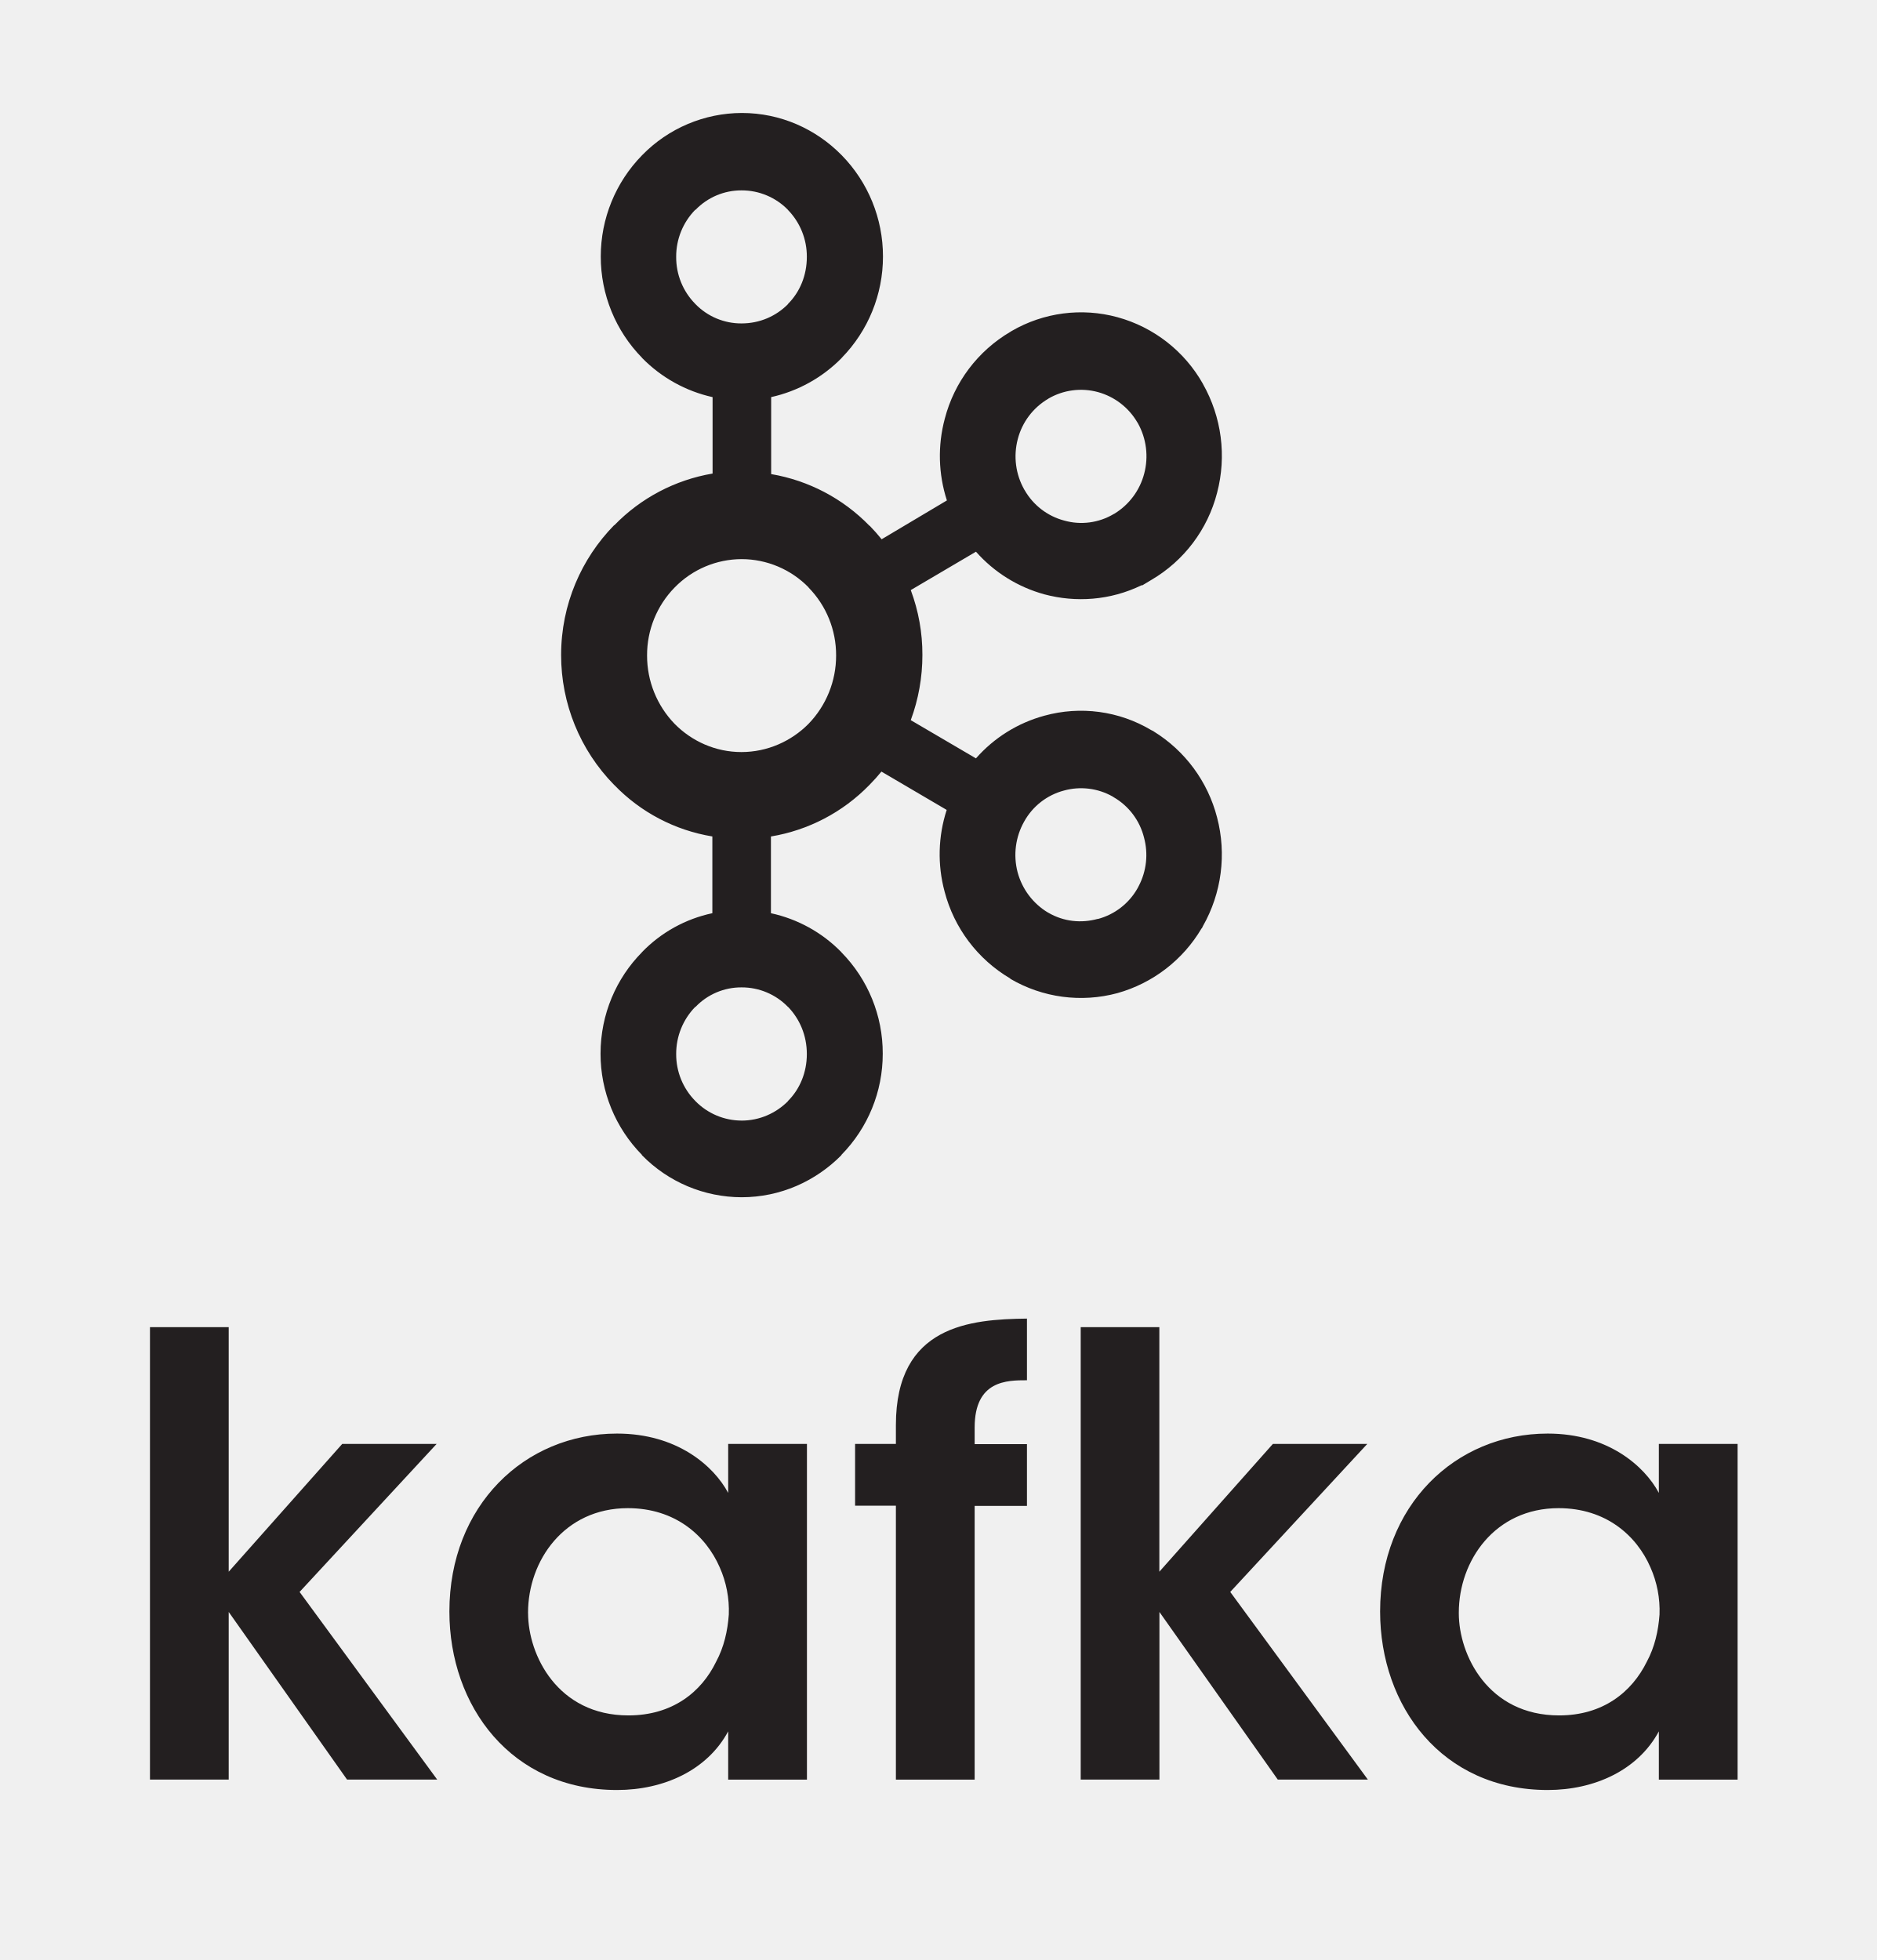
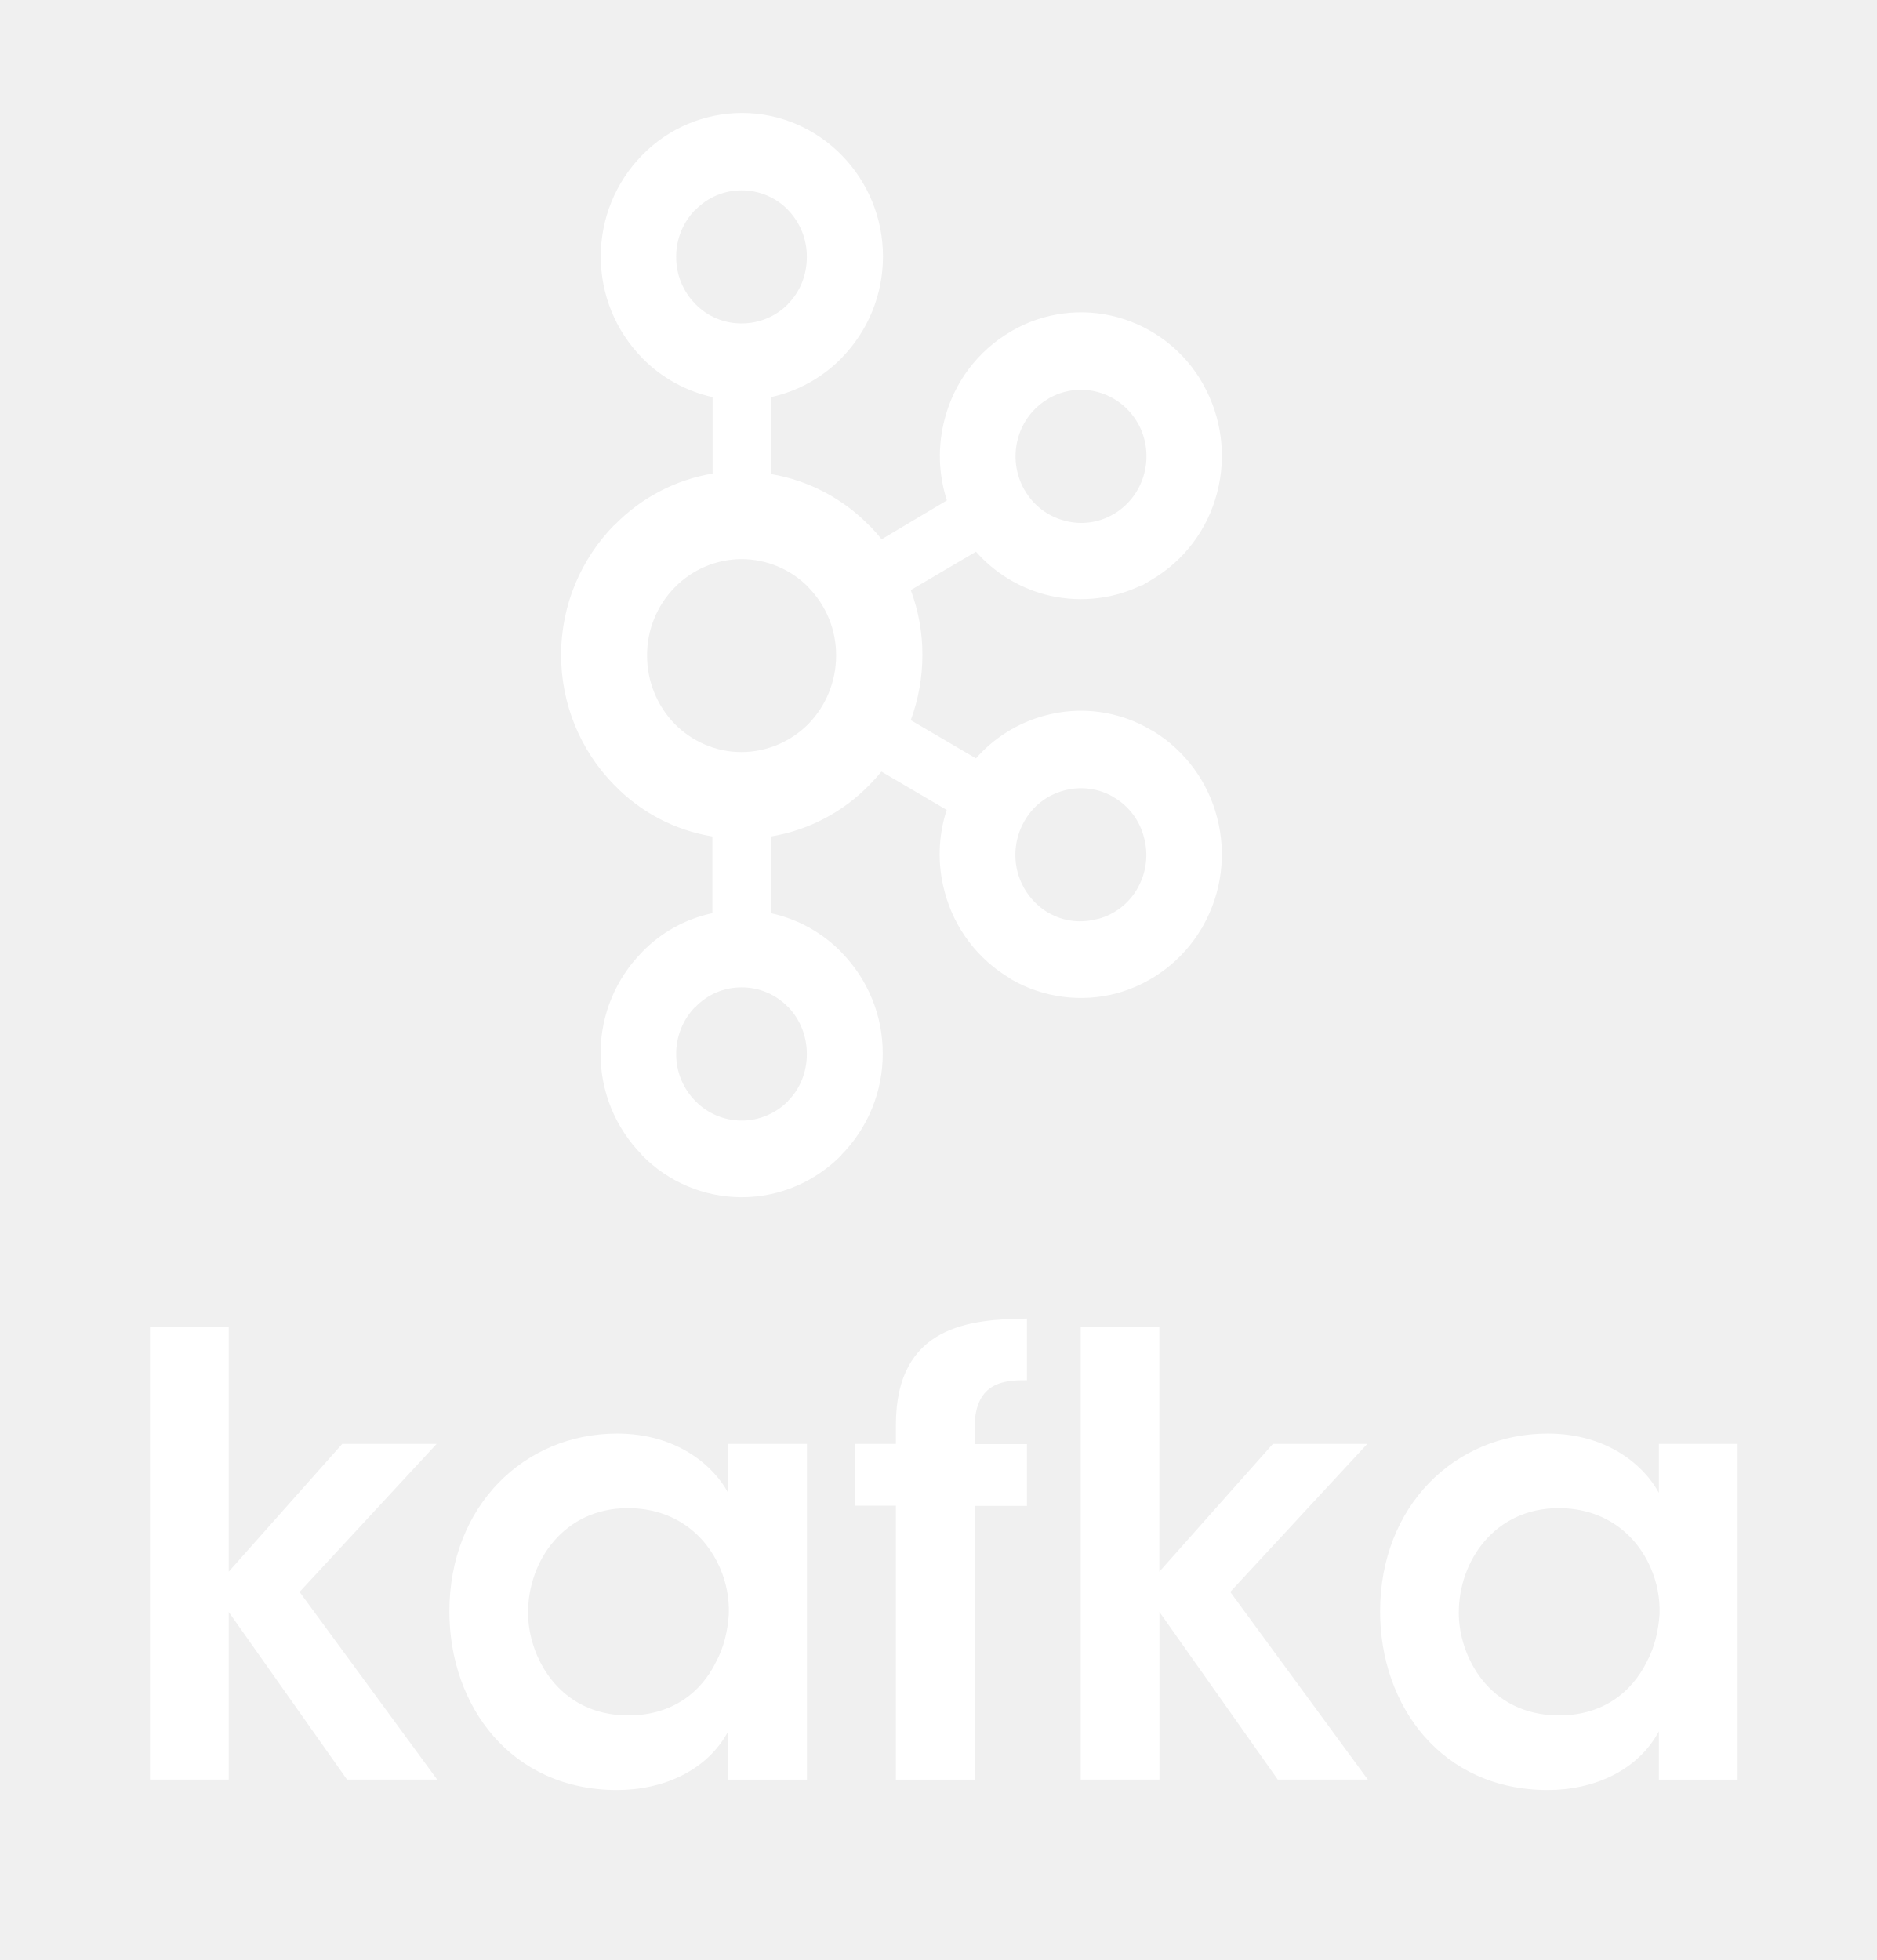
- <svg xmlns="http://www.w3.org/2000/svg" width="2394" height="2500" preserveAspectRatio="xMidYMid" fill="#231f20" viewBox="0 0 90 94">
+ <svg xmlns="http://www.w3.org/2000/svg" width="2394" height="2500" preserveAspectRatio="xMidYMid" fill="#ffffff" viewBox="0 0 90 94">
  <path d="M37.78 10.063a3.1 3.1 0 0 0-2.224-.933 3.05 3.05 0 0 0-2.208.933h-.015a3.2 3.2 0 0 0-.913 2.257 3.18 3.18 0 0 0 .913 2.252l.015.016a3.06 3.06 0 0 0 2.208.923c.874 0 1.658-.35 2.224-.923l.006-.016c.566-.568.9-1.363.9-2.252a3.2 3.2 0 0 0-.911-2.257h-.006zm-2.224 43.68c.874 0 1.658-.362 2.224-.93l.006-.016c.566-.566.9-1.366.9-2.245 0-.9-.345-1.686-.9-2.262h-.006a3.08 3.08 0 0 0-2.224-.936 3.03 3.03 0 0 0-2.208.936h-.015a3.22 3.22 0 0 0-.913 2.262 3.18 3.18 0 0 0 .913 2.245l.015.016a3.1 3.1 0 0 0 2.208.929zm17.084-9.668a3.1 3.1 0 0 0 1.91-1.482l.058-.112a3.2 3.2 0 0 0 .248-2.311 3.1 3.1 0 0 0-1.462-1.94l-.044-.03a3.08 3.08 0 0 0-2.334-.286 3.08 3.08 0 0 0-1.908 1.487 3.26 3.26 0 0 0-.316 2.425 3.23 3.23 0 0 0 1.461 1.942h.005c.75.44 1.597.517 2.383.3zm-13.866-15.9a4.5 4.5 0 0 0-3.216-1.36 4.5 4.5 0 0 0-3.21 1.359 4.63 4.63 0 0 0-1.324 3.265 4.7 4.7 0 0 0 1.324 3.279c.82.83 1.954 1.35 3.2 1.35s2.393-.52 3.216-1.35a4.7 4.7 0 0 0 1.326-3.28 4.63 4.63 0 0 0-1.326-3.265zm-1.8-5.438a8.57 8.57 0 0 1 4.716 2.479h.01a9 9 0 0 1 .573.647L45.403 24a6.9 6.9 0 0 1-.102-3.917 6.82 6.82 0 0 1 3.152-4.173l.053-.034a6.63 6.63 0 0 1 5.077-.663 6.75 6.75 0 0 1 4.1 3.2v.005a6.98 6.98 0 0 1 .677 5.216 6.8 6.8 0 0 1-3.152 4.178l-.428.257h-.043c-1.5.727-3.15.84-4.663.434a6.76 6.76 0 0 1-3.277-2.044L43.67 28.3a8.8 8.8 0 0 1 .558 3.112 9 9 0 0 1-.558 3.126l3.126 1.833a6.7 6.7 0 0 1 3.277-2.045 6.58 6.58 0 0 1 5.134.692l.104.05v.005a6.86 6.86 0 0 1 3.048 4.129 6.97 6.97 0 0 1-.677 5.211l-.056.115-.006-.01a6.82 6.82 0 0 1-4.042 3.112 6.7 6.7 0 0 1-5.135-.688v-.013a6.84 6.84 0 0 1-3.152-4.175 6.87 6.87 0 0 1 .102-3.911l-3.13-1.838a9 9 0 0 1-.573.637l-.01.01a8.53 8.53 0 0 1-4.716 2.465v3.68a6.7 6.7 0 0 1 3.377 1.867l.005.01a6.9 6.9 0 0 1 1.98 4.86 6.9 6.9 0 0 1-1.98 4.85l-.005.02c-1.232 1.244-2.92 2.015-4.784 2.015a6.7 6.7 0 0 1-4.776-2.015h-.005v-.02a6.9 6.9 0 0 1-1.983-4.851c0-1.897.76-3.622 1.983-4.86v-.01h.005a6.6 6.6 0 0 1 3.374-1.867v-3.68a8.43 8.43 0 0 1-4.7-2.465l-.013-.01a8.88 8.88 0 0 1-2.54-6.228c0-2.43.978-4.628 2.54-6.223h.013a8.55 8.55 0 0 1 4.711-2.479v-3.665a6.8 6.8 0 0 1-3.374-1.872h-.005v-.01a6.92 6.92 0 0 1-1.983-4.861 6.93 6.93 0 0 1 1.983-4.86l.005-.005a6.7 6.7 0 0 1 4.776-2.02c1.864 0 3.553.77 4.784 2.02v.005h.005a6.93 6.93 0 0 1 1.98 4.86 6.94 6.94 0 0 1-1.98 4.86l-.005.01a6.8 6.8 0 0 1-3.377 1.872V22.7zm17.585-2.445-.026-.04a3.15 3.15 0 0 0-1.883-1.447 3.1 3.1 0 0 0-2.388.317h.005a3.16 3.16 0 0 0-1.466 1.94 3.24 3.24 0 0 0 .316 2.425l.014.02a3.1 3.1 0 0 0 1.893 1.458 3.03 3.03 0 0 0 2.378-.312l.04-.02a3.2 3.2 0 0 0 1.422-1.916 3.25 3.25 0 0 0-.305-2.425M7.185 63.65h3.776v11.728l5.445-6.13h4.527l-6.573 7.1 6.6 9h-4.323l-5.676-8.04v8.04H7.185v-21.7M25.318 77.37c0 1.997 1.412 4.9 4.812 4.9 2.104 0 3.5-1.116 4.207-2.578.376-.7.55-1.47.607-2.258a5.1 5.1 0 0 0-.435-2.264c-.662-1.52-2.13-2.84-4.408-2.84-3.053 0-4.785 2.52-4.785 5.013v.027zm13.373 7.98h-3.777v-2.316c-1.005 1.873-3.1 2.813-5.33 2.813-5.073 0-8.04-4.02-8.04-8.562 0-5.072 3.602-8.532 8.04-8.532 2.882 0 4.64 1.554 5.33 2.846v-2.35h3.777zm4.275-13.137H41V69.25h1.957v-.907c0-4.784 3.575-5.072 6.285-5.104v2.957c-.953 0-2.508 0-2.508 2.263v.8h2.508v2.963h-2.508V85.35h-3.777V72.212m8.86-8.562h3.774v11.728l5.446-6.13h4.527l-6.573 7.1 6.6 9h-4.32l-5.676-8.04v8.04H51.82v-21.7M69.952 77.37c0 1.997 1.4 4.9 4.812 4.9 2.1 0 3.486-1.116 4.206-2.578.377-.7.55-1.47.608-2.258a5.1 5.1 0 0 0-.435-2.264c-.66-1.52-2.13-2.84-4.406-2.84-3.054 0-4.785 2.52-4.785 5.013zm13.37 7.98h-3.776v-2.316c-1.008 1.873-3.1 2.813-5.33 2.813-5.073 0-8.038-4.02-8.038-8.562 0-5.072 3.6-8.532 8.038-8.532 2.88 0 4.64 1.554 5.33 2.846v-2.35h3.776z" />
</svg>
